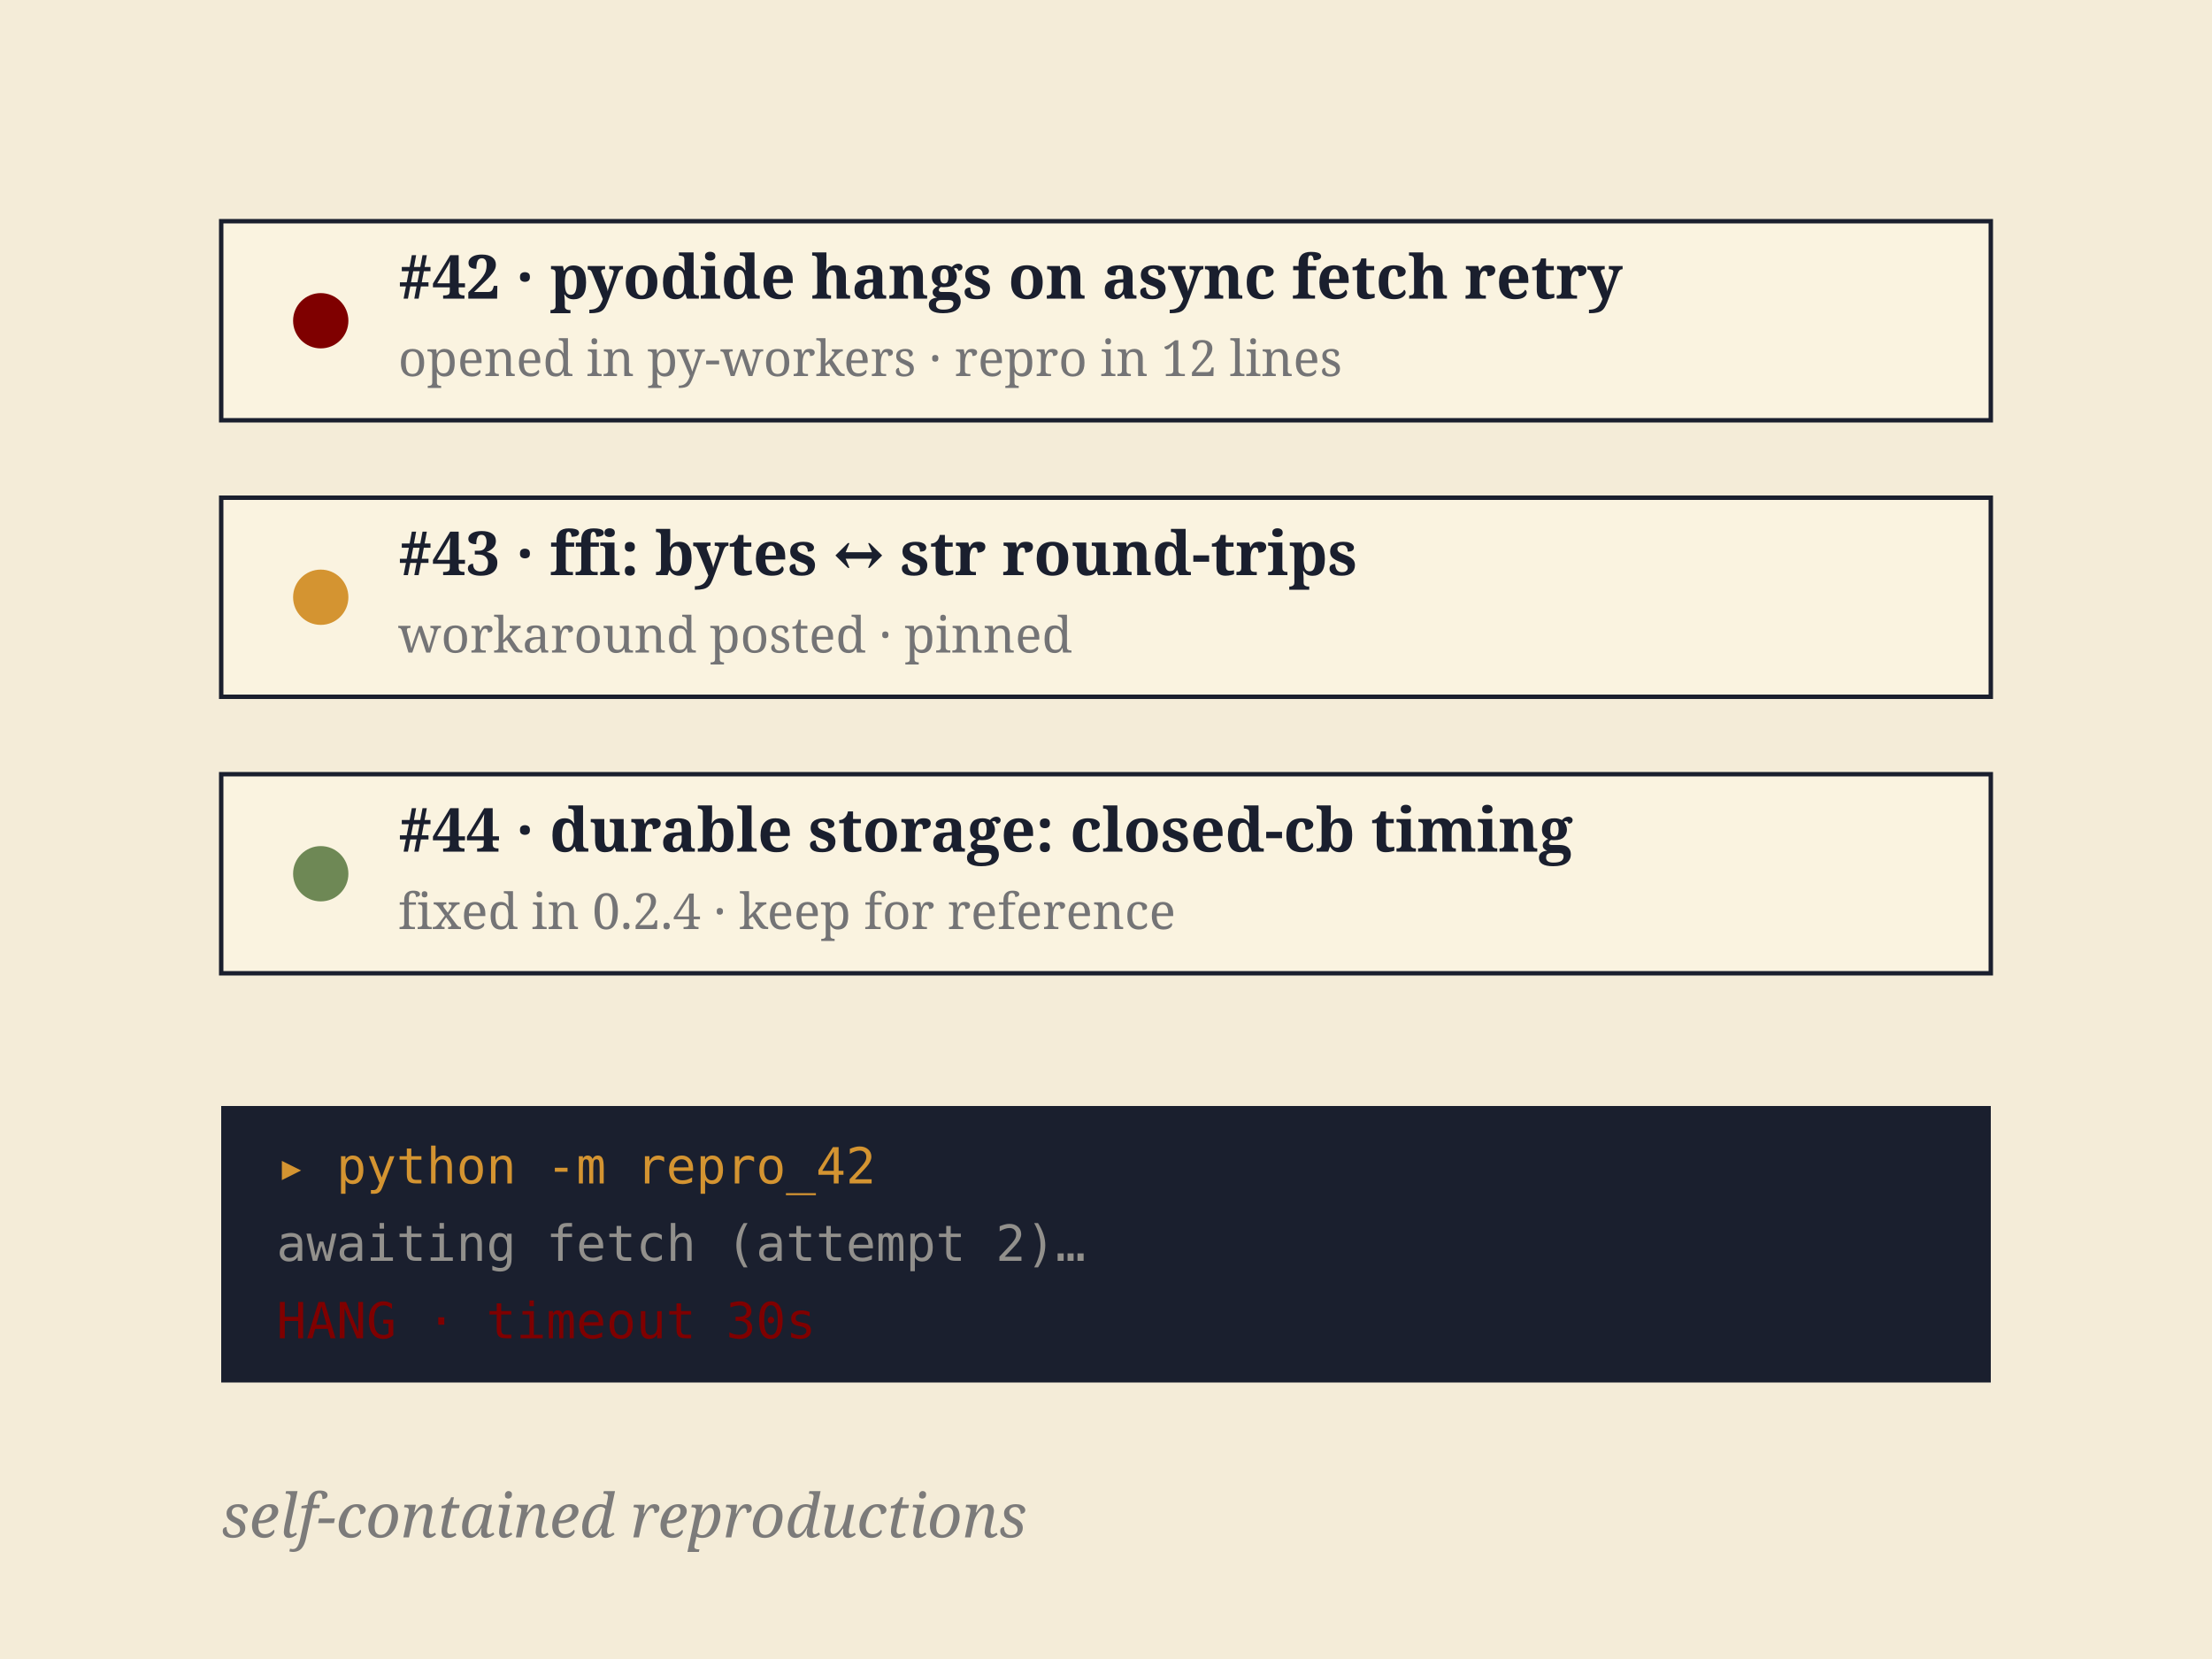
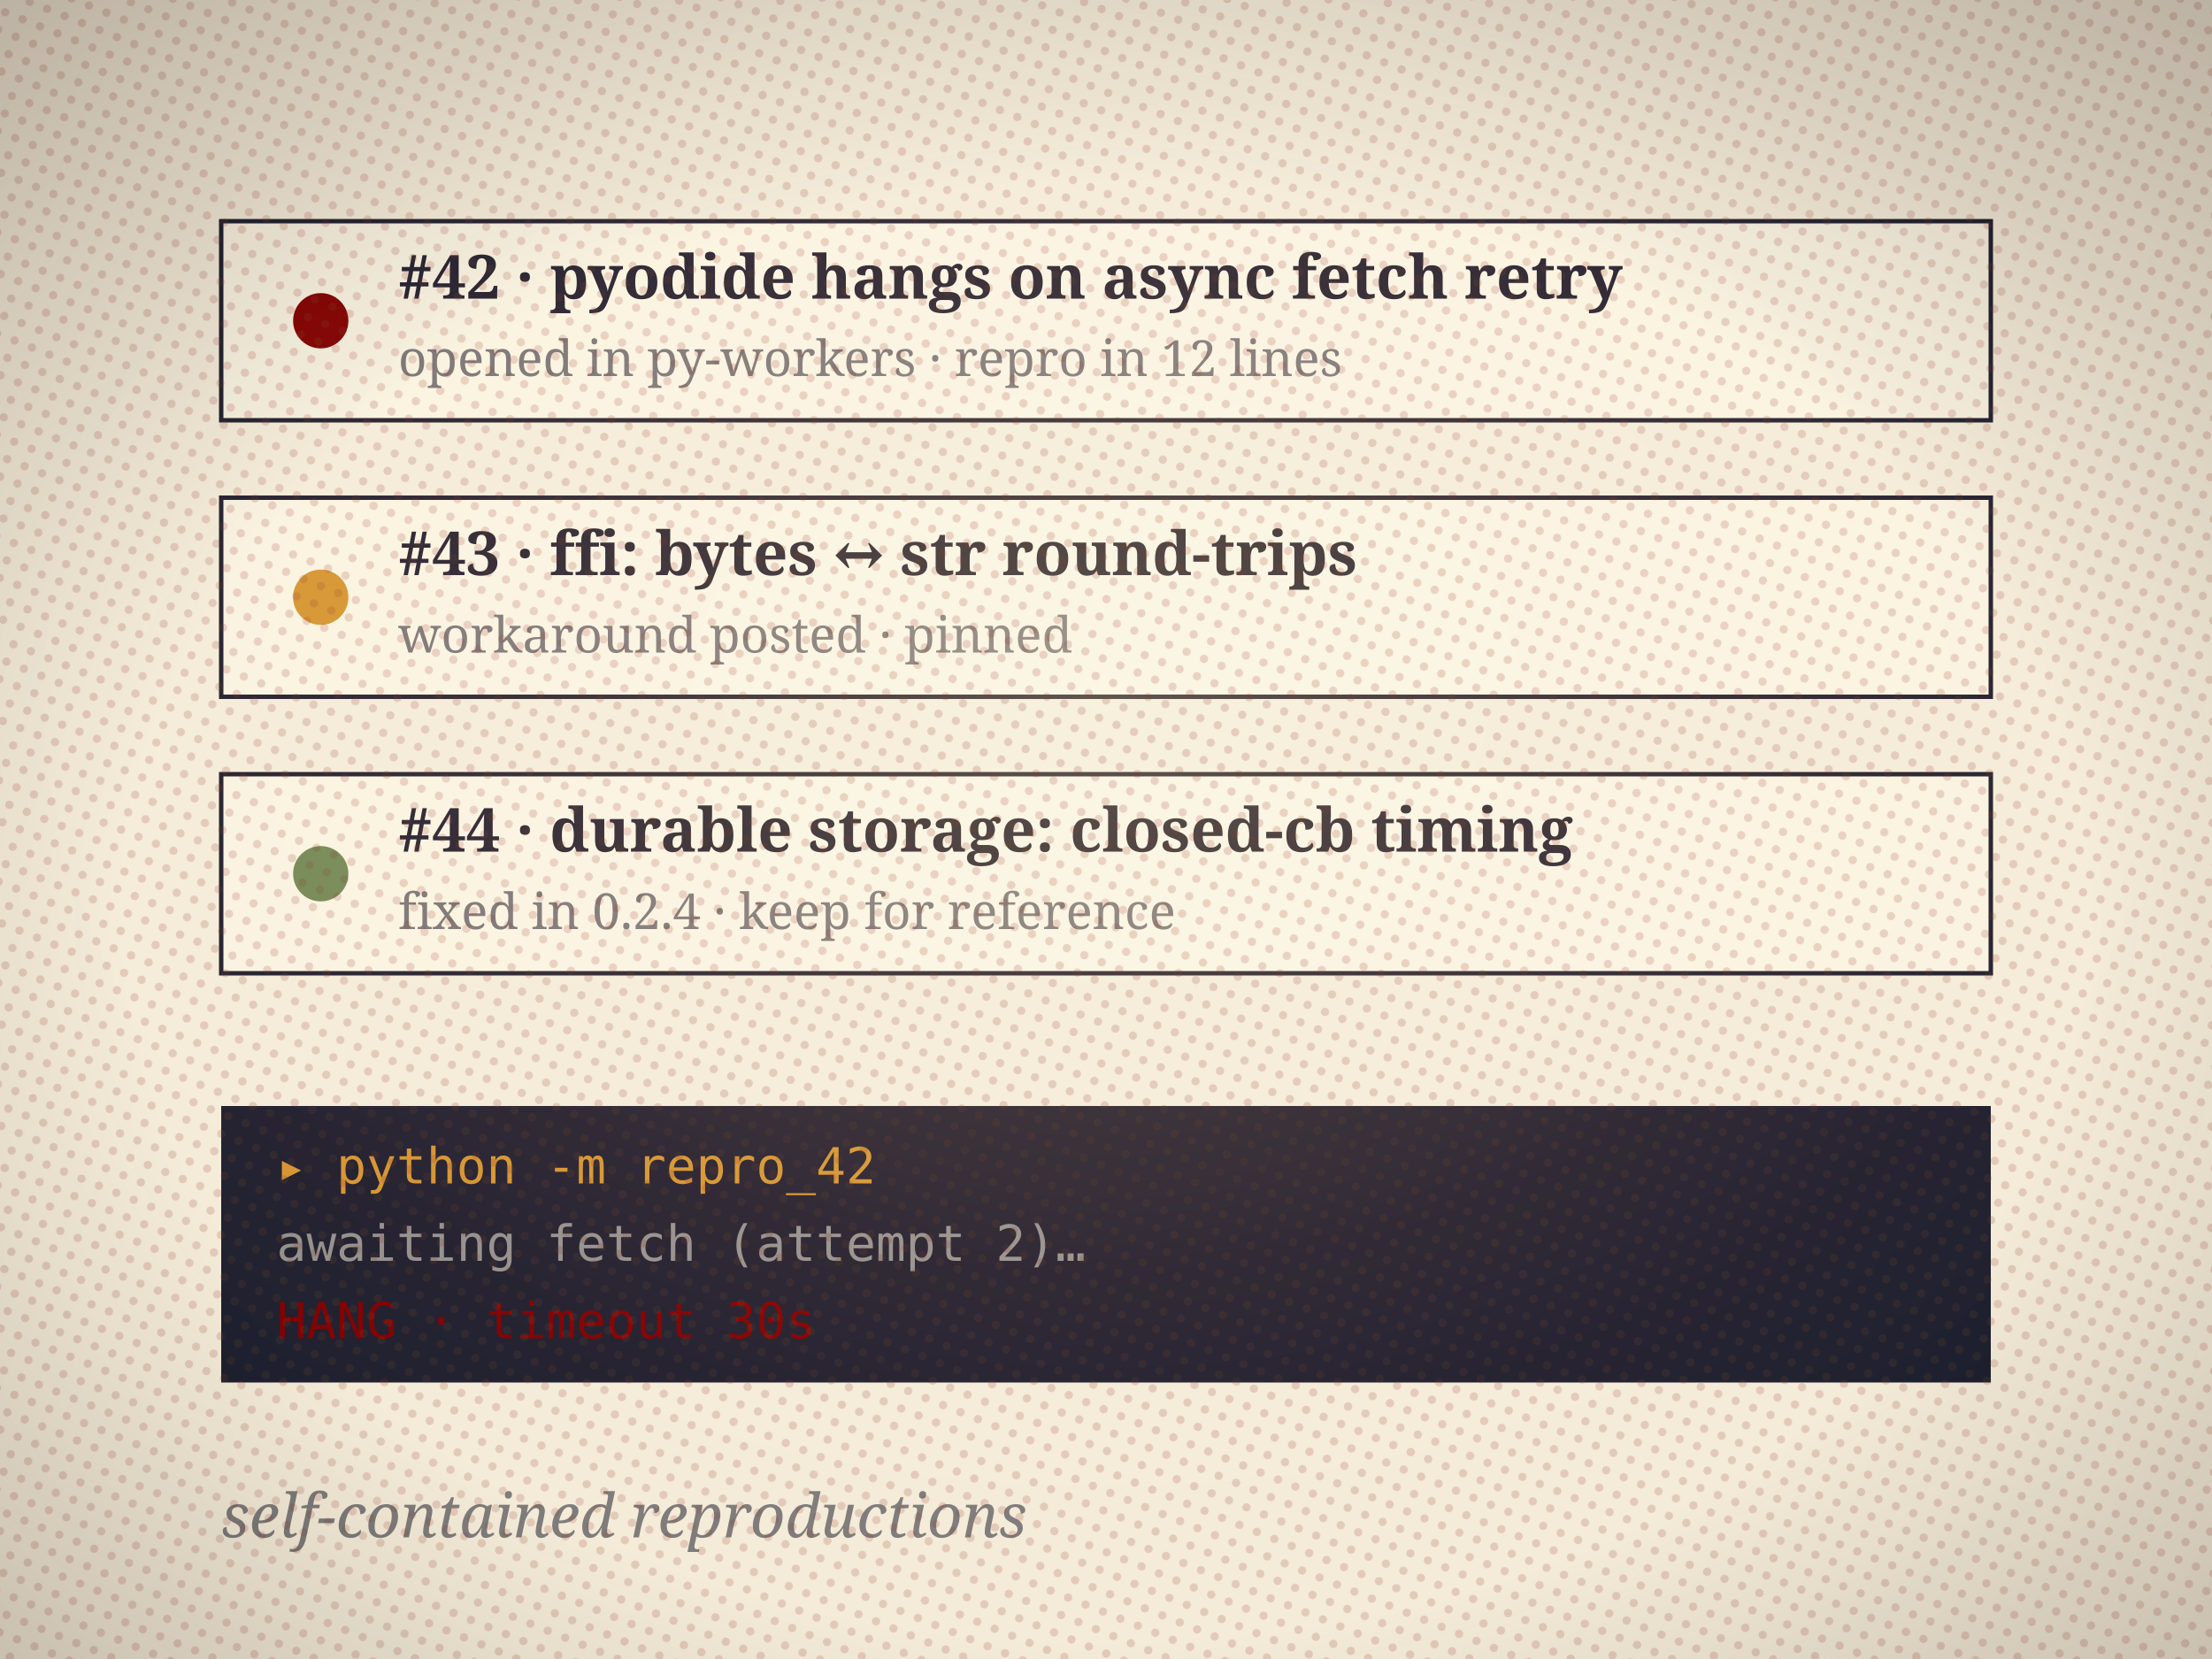
<svg xmlns="http://www.w3.org/2000/svg" viewBox="0 0 400 300" role="img" aria-label="python-workers-issues">
+   <defs>
+     <pattern id="riso-dots" x="0" y="0" width="3.4" height="3.4" patternUnits="userSpaceOnUse" patternTransform="rotate(22)">
+       <circle cx="1.7" cy="1.7" r="0.75" fill="#7f0000" />
+     </pattern>
+     <pattern id="riso-dots-warm" x="0" y="0" width="3.4" height="3.4" patternUnits="userSpaceOnUse" patternTransform="rotate(22)">
+       <circle cx="1.7" cy="1.7" r="0.75" fill="#e8b76b" />
+     </pattern>
+     <radialGradient id="riso-bloom" cx="0.5" cy="0.42" r="0.7">
+       <stop offset="0" stop-color="#e8b76b" stop-opacity="0.34" />
+       <stop offset="0.7" stop-color="#a83838" stop-opacity="0.06" />
+       <stop offset="1" stop-color="#7f0000" stop-opacity="0" />
+     </radialGradient>
+     <radialGradient id="riso-vignette" cx="0.5" cy="0.55" r="0.88">
+       <stop offset="0.5" stop-color="#1a0a0a" stop-opacity="0" />
+       <stop offset="1" stop-color="#1a0a0a" stop-opacity="0.38" />
+     </radialGradient>
+   </defs>
  <rect width="400" height="300" fill="#f4ecd8" />
  <g transform="translate(40 40)">
    <rect x="0" y="0" width="320" height="36" fill="#faf3e0" stroke="#1a1f2e" stroke-width="0.8" />
    <circle cx="18" cy="18" r="5" fill="#7f0000" />
    <text x="32" y="14" font-family="Georgia, serif" font-size="11" font-weight="700" fill="#1a1f2e">#42 · pyodide hangs on async fetch retry</text>
    <text x="32" y="28" font-family="Georgia, serif" font-size="9" fill="#1a1f2e" opacity="0.6">opened in py-workers · repro in 12 lines</text>
  </g>
  <g transform="translate(40 90)">
    <rect x="0" y="0" width="320" height="36" fill="#faf3e0" stroke="#1a1f2e" stroke-width="0.8" />
    <circle cx="18" cy="18" r="5" fill="#d49431" />
    <text x="32" y="14" font-family="Georgia, serif" font-size="11" font-weight="700" fill="#1a1f2e">#43 · ffi: bytes ↔ str round-trips</text>
    <text x="32" y="28" font-family="Georgia, serif" font-size="9" fill="#1a1f2e" opacity="0.6">workaround posted · pinned</text>
  </g>
  <g transform="translate(40 140)">
    <rect x="0" y="0" width="320" height="36" fill="#faf3e0" stroke="#1a1f2e" stroke-width="0.8" />
    <circle cx="18" cy="18" r="5" fill="#6e8855" />
    <text x="32" y="14" font-family="Georgia, serif" font-size="11" font-weight="700" fill="#1a1f2e">#44 · durable storage: closed-cb timing</text>
    <text x="32" y="28" font-family="Georgia, serif" font-size="9" fill="#1a1f2e" opacity="0.6">fixed in 0.2.4 · keep for reference</text>
  </g>
  <g transform="translate(40 200)">
    <rect x="0" y="0" width="320" height="50" fill="#1a1f2e" />
    <g font-family="ui-monospace, Menlo, monospace" font-size="9">
      <text x="10" y="14" fill="#d49431">▸ python -m repro_42</text>
      <text x="10" y="28" fill="#f4ecd8" opacity="0.55">awaiting fetch (attempt 2)…</text>
      <text x="10" y="42" fill="#7f0000">HANG · timeout 30s</text>
    </g>
  </g>
  <text x="40" y="278" font-family="Georgia, serif" font-style="italic" font-size="11" fill="#1a1f2e" opacity="0.55">self-contained reproductions</text>
+   <g aria-hidden="true" style="pointer-events:none">
+     <rect width="400" height="300" fill="url(#riso-bloom)" style="mix-blend-mode:screen" />
+     <rect width="400" height="300" fill="url(#riso-dots)" opacity="0.16" style="mix-blend-mode:multiply" />
+     <rect width="400" height="300" fill="url(#riso-dots-warm)" opacity="0.08" style="mix-blend-mode:screen" />
+     <rect width="400" height="300" fill="url(#riso-vignette)" style="mix-blend-mode:multiply" />
+   </g>
</svg>
